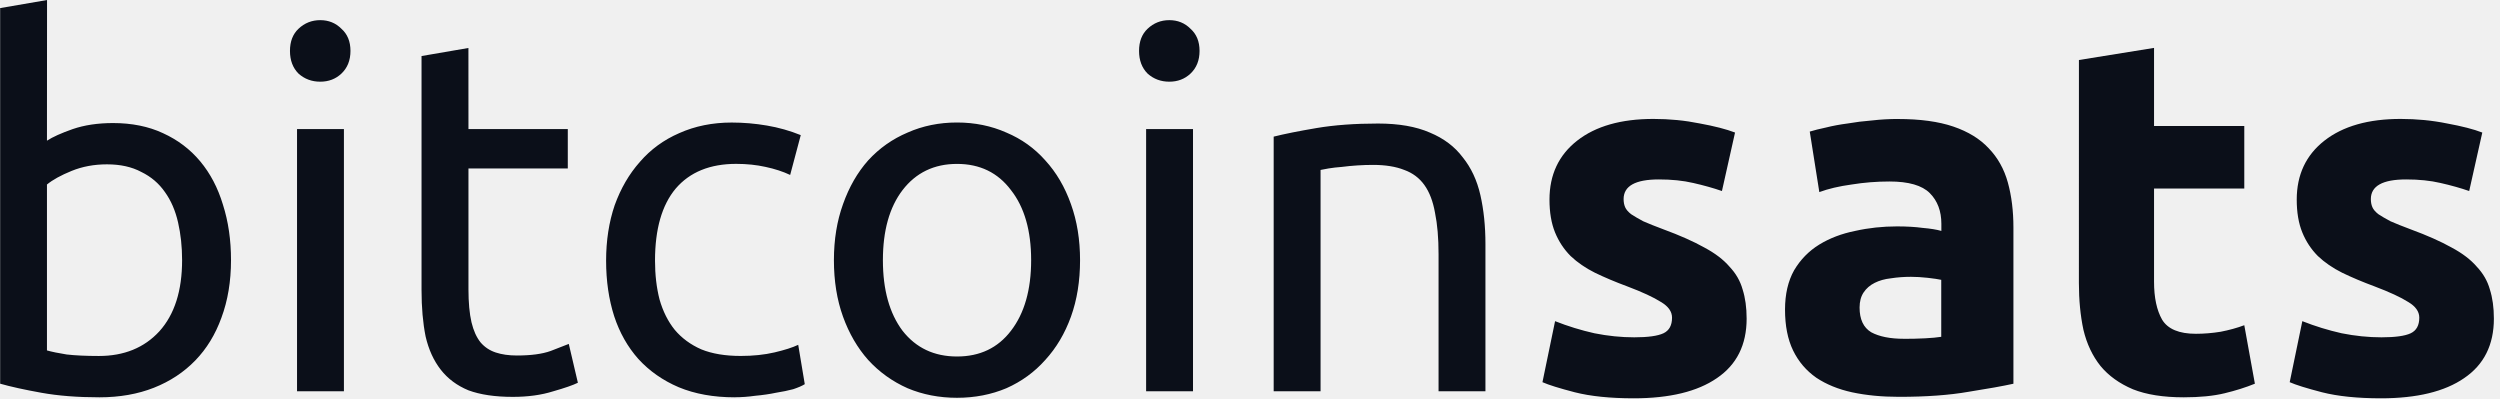
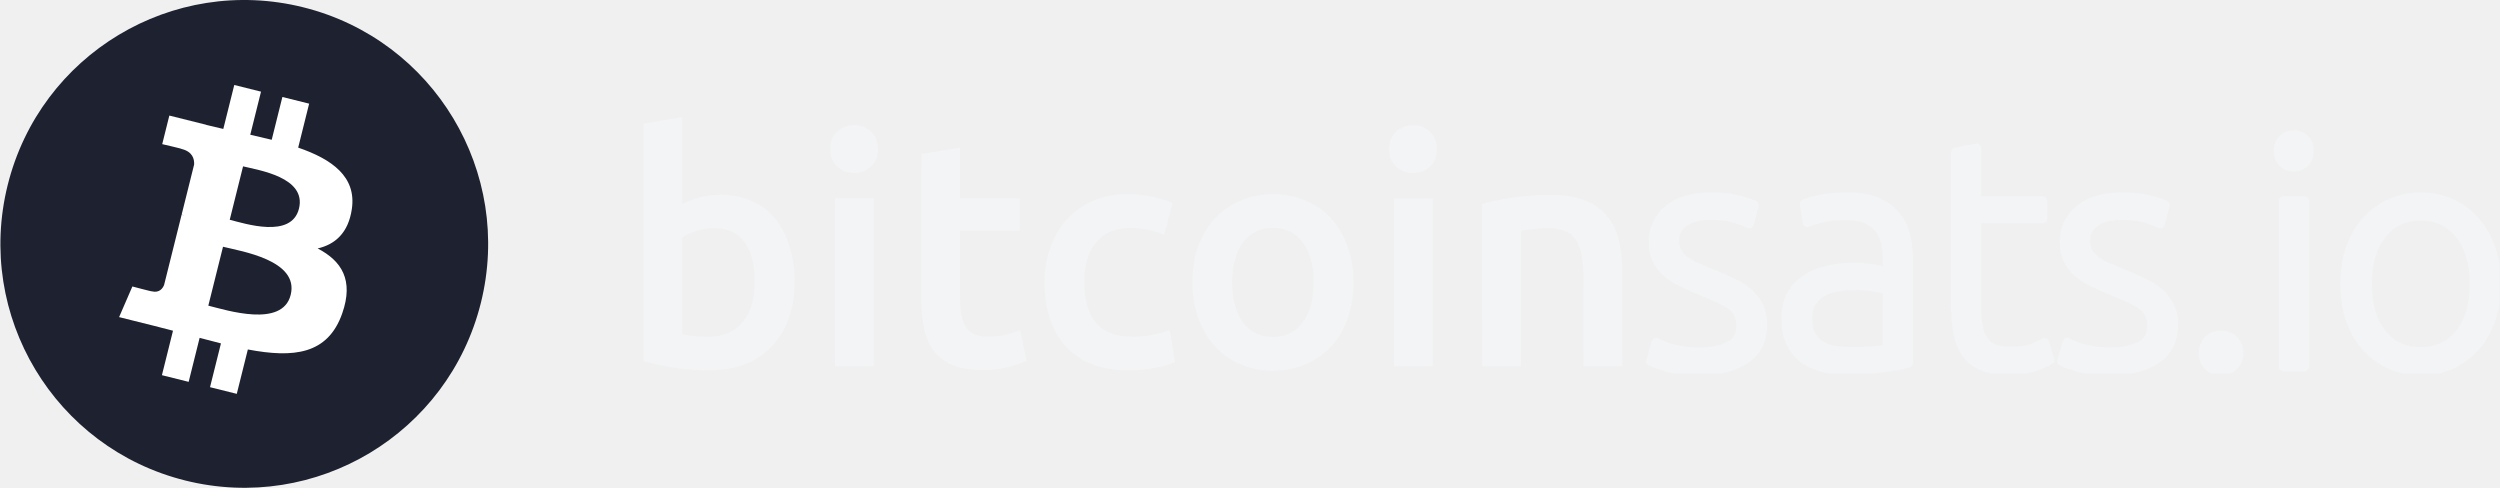
- <svg xmlns="http://www.w3.org/2000/svg" width="238px" height="37.92px" viewBox="0 0 62.967 10.033" role="img" aria-labelledby="logo-title">
-   <g transform="translate(-25.99013,-76.20947)">
-     <g fill="#0b0f19" aria-label="bitcoinsats">
-       <path d="m 27.171,79.753 q 0.216,-0.14 0.648,-0.292 0.445,-0.152 1.016,-0.152 0.711,0 1.257,0.254 0.559,0.254 0.94,0.711 0.381,0.457 0.572,1.092 0.203,0.635 0.203,1.397 0,0.8 -0.241,1.448 -0.229,0.635 -0.66,1.079 -0.432,0.445 -1.041,0.686 -0.61,0.241 -1.372,0.241 -0.826,0 -1.46,-0.114 -0.635,-0.114 -1.041,-0.229 v -9.461 l 1.181,-0.203 z m 0,5.283 q 0.178,0.051 0.495,0.102 0.33,0.038 0.813,0.038 0.953,0 1.524,-0.622 0.572,-0.635 0.572,-1.791 0,-0.508 -0.102,-0.953 -0.102,-0.445 -0.33,-0.762 -0.229,-0.33 -0.597,-0.508 -0.356,-0.191 -0.864,-0.191 -0.483,0 -0.889,0.165 -0.406,0.165 -0.622,0.343 z m 7.48,1.029 h -1.181 v -6.604 h 1.181 z m -0.597,-7.798 q -0.318,0 -0.546,-0.203 -0.216,-0.216 -0.216,-0.572 0,-0.356 0.216,-0.559 0.229,-0.216 0.546,-0.216 0.318,0 0.533,0.216 0.229,0.203 0.229,0.559 0,0.356 -0.229,0.572 -0.216,0.203 -0.533,0.203 z m 3.734,1.194 h 2.502 v 0.991 h -2.502 v 3.048 q 0,0.495 0.076,0.826 0.076,0.318 0.229,0.508 0.152,0.178 0.381,0.254 0.229,0.076 0.533,0.076 0.533,0 0.851,-0.114 0.33,-0.127 0.457,-0.178 l 0.229,0.978 q -0.178,0.089 -0.622,0.216 -0.445,0.14 -1.016,0.14 -0.673,0 -1.118,-0.165 -0.432,-0.178 -0.699,-0.521 -0.267,-0.343 -0.381,-0.838 -0.102,-0.508 -0.102,-1.168 v -5.893 l 1.181,-0.203 z m 6.706,6.756 q -0.8,0 -1.41,-0.254 -0.597,-0.254 -1.016,-0.711 -0.406,-0.457 -0.61,-1.079 -0.203,-0.635 -0.203,-1.397 0,-0.762 0.216,-1.397 0.229,-0.635 0.635,-1.092 0.406,-0.47 0.991,-0.724 0.597,-0.267 1.321,-0.267 0.445,0 0.889,0.076 0.445,0.076 0.851,0.241 l -0.267,1.003 q -0.267,-0.127 -0.622,-0.203 -0.343,-0.076 -0.737,-0.076 -0.991,0 -1.524,0.622 -0.521,0.622 -0.521,1.816 0,0.533 0.114,0.978 0.127,0.445 0.381,0.762 0.267,0.318 0.673,0.495 0.406,0.165 0.991,0.165 0.47,0 0.851,-0.089 0.381,-0.089 0.597,-0.191 l 0.165,0.991 q -0.102,0.064 -0.292,0.127 -0.191,0.051 -0.432,0.089 -0.241,0.051 -0.521,0.076 -0.267,0.038 -0.521,0.038 z m 8.699,-3.454 q 0,0.787 -0.229,1.422 -0.229,0.635 -0.648,1.092 -0.406,0.457 -0.978,0.711 -0.572,0.241 -1.245,0.241 -0.673,0 -1.245,-0.241 -0.572,-0.254 -0.991,-0.711 -0.406,-0.457 -0.635,-1.092 -0.229,-0.635 -0.229,-1.422 0,-0.775 0.229,-1.41 0.229,-0.648 0.635,-1.105 0.419,-0.457 0.991,-0.699 0.572,-0.254 1.245,-0.254 0.673,0 1.245,0.254 0.572,0.241 0.978,0.699 0.419,0.457 0.648,1.105 0.229,0.635 0.229,1.41 z m -1.232,0 q 0,-1.118 -0.508,-1.765 -0.495,-0.66 -1.359,-0.66 -0.864,0 -1.372,0.66 -0.495,0.648 -0.495,1.765 0,1.118 0.495,1.778 0.508,0.648 1.372,0.648 0.864,0 1.359,-0.648 0.508,-0.66 0.508,-1.778 z m 4.077,3.302 h -1.181 v -6.604 h 1.181 z m -0.597,-7.798 q -0.318,0 -0.546,-0.203 -0.216,-0.216 -0.216,-0.572 0,-0.356 0.216,-0.559 0.229,-0.216 0.546,-0.216 0.318,0 0.533,0.216 0.229,0.203 0.229,0.559 0,0.356 -0.229,0.572 -0.216,0.203 -0.533,0.203 z m 2.629,1.384 q 0.406,-0.102 1.079,-0.216 0.673,-0.114 1.549,-0.114 0.787,0 1.308,0.229 0.521,0.216 0.826,0.622 0.318,0.394 0.445,0.953 0.127,0.559 0.127,1.232 v 3.708 h -1.181 v -3.454 q 0,-0.61 -0.089,-1.041 -0.076,-0.432 -0.267,-0.699 -0.191,-0.267 -0.508,-0.381 -0.318,-0.127 -0.787,-0.127 -0.191,0 -0.394,0.013 -0.203,0.013 -0.394,0.038 -0.178,0.013 -0.33,0.038 -0.14,0.025 -0.203,0.038 v 5.575 h -1.181 z" />
-       <path d="m 67.151,84.706 q 0.521,0 0.737,-0.102 0.216,-0.102 0.216,-0.394 0,-0.229 -0.279,-0.394 -0.279,-0.178 -0.851,-0.394 -0.445,-0.165 -0.813,-0.343 -0.356,-0.178 -0.61,-0.419 -0.254,-0.254 -0.394,-0.597 -0.14,-0.343 -0.14,-0.826 0,-0.94 0.699,-1.486 0.699,-0.546 1.918,-0.546 0.61,0 1.168,0.114 0.559,0.102 0.889,0.229 l -0.33,1.473 q -0.33,-0.114 -0.724,-0.203 -0.381,-0.089 -0.864,-0.089 -0.889,0 -0.889,0.495 0,0.114 0.038,0.203 0.038,0.089 0.152,0.178 0.114,0.076 0.305,0.178 0.203,0.089 0.508,0.203 0.622,0.229 1.029,0.457 0.406,0.216 0.635,0.483 0.241,0.254 0.33,0.572 0.102,0.318 0.102,0.737 0,0.991 -0.749,1.499 -0.737,0.508 -2.095,0.508 -0.889,0 -1.486,-0.152 -0.584,-0.152 -0.813,-0.254 l 0.318,-1.537 q 0.483,0.191 0.991,0.305 0.508,0.102 1.003,0.102 z m 6.795,0.038 q 0.279,0 0.533,-0.013 0.254,-0.013 0.406,-0.038 v -1.435 q -0.114,-0.025 -0.343,-0.051 -0.229,-0.025 -0.419,-0.025 -0.267,0 -0.508,0.038 -0.229,0.025 -0.406,0.114 -0.178,0.089 -0.279,0.241 -0.102,0.152 -0.102,0.381 0,0.445 0.292,0.622 0.305,0.165 0.826,0.165 z m -0.152,-5.537 q 0.838,0 1.397,0.191 0.559,0.191 0.889,0.546 0.343,0.356 0.483,0.864 0.14,0.508 0.14,1.13 v 3.937 q -0.406,0.089 -1.13,0.203 -0.724,0.127 -1.753,0.127 -0.648,0 -1.181,-0.114 -0.521,-0.114 -0.902,-0.368 -0.381,-0.267 -0.584,-0.686 -0.203,-0.419 -0.203,-1.029 0,-0.584 0.229,-0.991 0.241,-0.406 0.635,-0.648 0.394,-0.241 0.902,-0.343 0.508,-0.114 1.054,-0.114 0.368,0 0.648,0.038 0.292,0.025 0.47,0.076 v -0.178 q 0,-0.483 -0.292,-0.775 -0.292,-0.292 -1.016,-0.292 -0.483,0 -0.953,0.076 -0.47,0.064 -0.813,0.191 l -0.241,-1.524 q 0.165,-0.051 0.406,-0.102 0.254,-0.064 0.546,-0.102 0.292,-0.051 0.61,-0.076 0.33,-0.038 0.66,-0.038 z m 4.559,-1.486 1.892,-0.305 v 1.968 h 2.273 v 1.575 h -2.273 v 2.349 q 0,0.597 0.203,0.953 0.216,0.356 0.851,0.356 0.305,0 0.622,-0.051 0.33,-0.064 0.597,-0.165 l 0.267,1.473 q -0.343,0.14 -0.762,0.241 -0.419,0.102 -1.029,0.102 -0.775,0 -1.283,-0.203 -0.508,-0.216 -0.813,-0.584 -0.305,-0.381 -0.432,-0.914 -0.114,-0.533 -0.114,-1.181 z m 7.62,6.985 q 0.521,0 0.737,-0.102 0.216,-0.102 0.216,-0.394 0,-0.229 -0.279,-0.394 -0.279,-0.178 -0.851,-0.394 -0.445,-0.165 -0.813,-0.343 -0.356,-0.178 -0.61,-0.419 -0.254,-0.254 -0.394,-0.597 -0.14,-0.343 -0.14,-0.826 0,-0.94 0.699,-1.486 0.699,-0.546 1.918,-0.546 0.61,0 1.168,0.114 0.559,0.102 0.889,0.229 l -0.33,1.473 q -0.33,-0.114 -0.724,-0.203 -0.381,-0.089 -0.864,-0.089 -0.889,0 -0.889,0.495 0,0.114 0.038,0.203 0.038,0.089 0.152,0.178 0.114,0.076 0.305,0.178 0.203,0.089 0.508,0.203 0.622,0.229 1.029,0.457 0.406,0.216 0.635,0.483 0.241,0.254 0.33,0.572 0.102,0.318 0.102,0.737 0,0.991 -0.749,1.499 -0.737,0.508 -2.095,0.508 -0.889,0 -1.486,-0.152 -0.584,-0.152 -0.813,-0.254 l 0.318,-1.537 q 0.483,0.191 0.991,0.305 0.508,0.102 1.003,0.102 z" />
+ <svg xmlns="http://www.w3.org/2000/svg" viewBox="0 0 327.9 64" width="984" height="192" role="img" aria-label="bitcoinsats.io">
+   <g transform="translate(0.00630876,-0.00301984)">
+     <path fill="#1E2230" d="m63.033,39.744c-4.274,17.143-21.637,27.576-38.782,23.301-17.138-4.274-27.571-21.638-23.295-38.78,4.272-17.145,21.635-27.579,38.775-23.305,17.144,4.274,27.576,21.64,23.302,38.784z" />
+     <path fill="#FFF" d="m46.103,27.444c0.637-4.258-2.605-6.547-7.038-8.074l1.438-5.768-3.511-0.875-1.4,5.616c-0.923-0.23-1.871-0.447-2.813-0.662l1.41-5.653-3.509-0.875-1.439,5.766c-0.764-0.174-1.514-0.346-2.242-0.527l0.004-0.018-4.842-1.209-0.934,3.75s2.605,0.597,2.55,0.634c1.422,0.355,1.679,1.296,1.636,2.042l-1.638,6.571c0.098,0.025,0.225,0.061,0.365,0.117-0.117-0.029-0.242-0.061-0.371-0.092l-2.296,9.205c-0.174,0.432-0.615,1.08-1.609,0.834,0.035,0.051-2.552-0.637-2.552-0.637l-1.743,4.019,4.569,1.139c0.85,0.213,1.683,0.436,2.503,0.646l-1.453,5.834,3.507,0.875,1.439-5.772c0.958,0.26,1.888,0.5,2.798,0.726l-1.434,5.745,3.511,0.875,1.453-5.823c5.987,1.133,10.489,0.676,12.384-4.739,1.527-4.36-0.076-6.875-3.226-8.515,2.294-0.529,4.022-2.038,4.483-5.155zm-8.022,11.249c-1.085,4.36-8.426,2.003-10.806,1.412l1.928-7.729c2.38,0.594,10.012,1.77,8.878,6.317zm1.086-11.312c-0.99,3.966-7.1,1.951-9.082,1.457l1.748-7.01c1.982,0.494,8.365,1.416,7.334,5.553z" />
+   </g>
+   <svg x="84" y="15.00" width="243.86" height="34.0" viewBox="-0.10 -0.10 65.397 9.118" color="#F3F4F6">
+     <g transform="translate(-39.67519,-80.76244)">
+       <path d="m 43.592,86.554 q 0,-0.869 -0.35,-1.377 -0.339,-0.508 -1.084,-0.508 -0.339,0 -0.643,0.102 -0.294,0.102 -0.474,0.226 v 3.398 q 0.147,0.034 0.373,0.068 0.237,0.023 0.564,0.023 0.756,0 1.185,-0.508 0.429,-0.519 0.429,-1.422 z m 1.4,0.023 q 0,0.711 -0.214,1.287 -0.203,0.564 -0.598,0.971 -0.384,0.406 -0.937,0.621 -0.553,0.214 -1.253,0.214 -0.677,0 -1.298,-0.102 -0.61,-0.102 -1.016,-0.226 v -8.354 l 1.366,-0.226 v 3.059 q 0.237,-0.124 0.576,-0.226 0.35,-0.102 0.768,-0.102 0.621,0 1.106,0.226 0.497,0.214 0.824,0.621 0.327,0.406 0.497,0.982 0.181,0.564 0.181,1.253 z m 2.788,2.946 h -1.366 v -5.904 h 1.366 z m 0.147,-7.631 q 0,0.384 -0.248,0.61 -0.248,0.226 -0.587,0.226 -0.35,0 -0.598,-0.226 -0.248,-0.226 -0.248,-0.61 0,-0.395 0.248,-0.621 0.248,-0.226 0.598,-0.226 0.339,0 0.587,0.226 0.248,0.226 0.248,0.621 z m 1.524,0.169 1.366,-0.226 v 1.784 h 2.1 v 1.14 h -2.1 v 2.405 q 0,0.711 0.226,1.016 0.226,0.305 0.768,0.305 0.373,0 0.655,-0.079 0.294,-0.079 0.463,-0.147 l 0.226,1.084 q -0.237,0.102 -0.621,0.203 -0.384,0.113 -0.903,0.113 -0.632,0 -1.061,-0.169 -0.418,-0.169 -0.666,-0.485 -0.248,-0.327 -0.35,-0.779 -0.102,-0.463 -0.102,-1.05 z m 4.335,4.516 q 0,-0.655 0.203,-1.219 0.203,-0.576 0.576,-0.993 0.384,-0.418 0.926,-0.655 0.542,-0.237 1.219,-0.237 0.835,0 1.58,0.305 l -0.294,1.118 q -0.237,-0.102 -0.542,-0.169 -0.294,-0.068 -0.632,-0.068 -0.802,0 -1.219,0.508 -0.418,0.497 -0.418,1.411 0,0.881 0.395,1.4 0.395,0.508 1.332,0.508 0.35,0 0.689,-0.068 0.339,-0.068 0.587,-0.169 l 0.192,1.129 q -0.226,0.113 -0.689,0.203 -0.452,0.09 -0.937,0.09 -0.756,0 -1.321,-0.226 -0.553,-0.237 -0.926,-0.643 -0.361,-0.418 -0.542,-0.982 -0.181,-0.576 -0.181,-1.242 z m 10.871,-0.011 q 0,0.7 -0.203,1.276 -0.203,0.576 -0.576,0.982 -0.373,0.406 -0.903,0.632 -0.519,0.226 -1.151,0.226 -0.632,0 -1.151,-0.226 -0.519,-0.226 -0.892,-0.632 -0.373,-0.406 -0.587,-0.982 -0.203,-0.576 -0.203,-1.276 0,-0.7 0.203,-1.264 0.214,-0.576 0.587,-0.982 0.384,-0.406 0.903,-0.621 0.519,-0.226 1.14,-0.226 0.621,0 1.14,0.226 0.531,0.214 0.903,0.621 0.373,0.406 0.576,0.982 0.214,0.564 0.214,1.264 z m -1.4,0 q 0,-0.881 -0.384,-1.389 -0.373,-0.519 -1.05,-0.519 -0.677,0 -1.061,0.519 -0.373,0.508 -0.373,1.389 0,0.892 0.373,1.411 0.384,0.519 1.061,0.519 0.677,0 1.05,-0.519 0.384,-0.519 0.384,-1.411 z m 4.188,2.958 h -1.366 v -5.904 h 1.366 z m 0.147,-7.631 q 0,0.384 -0.248,0.61 -0.248,0.226 -0.587,0.226 -0.35,0 -0.598,-0.226 -0.248,-0.226 -0.248,-0.61 0,-0.395 0.248,-0.621 0.248,-0.226 0.598,-0.226 0.339,0 0.587,0.226 0.248,0.226 0.248,0.621 z m 1.592,1.919 q 0.395,-0.113 1.027,-0.214 0.632,-0.102 1.4,-0.102 0.722,0 1.208,0.203 0.485,0.192 0.768,0.553 0.294,0.35 0.406,0.858 0.124,0.497 0.124,1.095 v 3.319 h -1.366 v -3.104 q 0,-0.474 -0.068,-0.802 -0.056,-0.339 -0.203,-0.542 -0.135,-0.214 -0.384,-0.305 -0.237,-0.102 -0.587,-0.102 -0.26,0 -0.542,0.034 -0.282,0.034 -0.418,0.056 v 4.764 h -1.366 z" fill="currentColor" />
+       <path transform="translate(30.0163,80.8267) scale(0.00217094)" fill="currentColor" stroke="currentColor" stroke-width="150" stroke-linejoin="round" d="m 21565.4,3776.8 q 291.2,0 478.4,-93.6 192.4,-98.8 192.4,-327.6 0,-109.2 -36.4,-187.2 -31.2,-78 -109.2,-140.4 -78,-62.4 -208,-119.6 -124.8,-57.2 -312,-135.2 -150.8,-62.4 -286,-124.8 -135.2,-67.6 -239.2,-150.8 -104,-88.4 -166.4,-208 -62.4,-119.6 -62.4,-291.2 0,-327.6 244.4,-530.4 249.6,-202.8 681.2,-202.8 275.6,0 452.4,46.8 182,46.8 254.8,83.2 l -78,301.6 q -62.4,-31.2 -213.2,-83.2 -145.6,-52 -431.6,-52 -114.4,0 -218.4,26 -98.8,20.8 -176.8,72.8 -78,46.8 -124.8,124.8 -46.8,72.8 -46.8,182 0,109.2 41.6,187.2 41.6,78 119.6,140.4 83.2,57.2 197.6,109.2 119.6,52 270.4,114.4 156,62.4 296.4,130 145.6,62.4 254.8,156 109.2,88.4 176.8,218.4 67.6,124.8 67.6,317.2 0,364 -275.6,551.2 -270.4,187.2 -743.6,187.2 -353.6,0 -540.8,-62.4 -187.2,-57.2 -249.6,-88.4 l 88.4,-306.8 q 15.6,10.4 67.6,36.4 52,20.8 140.4,52 88.4,26 208,46.8 124.8,20.8 286,20.8 z m 2447.265,-5.2 q 197.6,0 343.2,-10.4 150.8,-15.6 254.8,-36.4 v -946.4 q -57.2,-26 -182,-52 -124.8,-31.2 -343.2,-31.2 -124.8,0 -260,20.8 -135.2,15.6 -249.6,78 -114.4,57.2 -187.2,161.2 -72.8,104 -72.8,275.6 0,150.8 46.8,254.8 52,104 140.4,166.4 93.6,62.4 218.4,93.6 130,26 291.2,26 z m -31.2,-2506.4 q 265.2,0 447.2,78 187.2,72.8 301.6,208 114.4,130 166.4,312 52,182 52,395.2 v 1695.2 q -52,15.6 -150.8,36.4 -98.8,15.6 -228.8,36.4 -130,20.8 -291.2,31.2 -156,15.6 -322.4,15.6 -213.2,0 -395.2,-46.8 -176.8,-46.8 -312,-145.6 -130,-104 -208,-260 -72.8,-161.2 -72.8,-390 0,-218.4 83.2,-374.4 83.2,-156 234,-254.8 150.8,-104 358.8,-150.8 208,-46.8 452.4,-46.8 72.8,0 150.8,10.4 83.2,5.2 156,20.8 78,10.4 130,26 57.2,10.4 78,20.8 v -166.4 q 0,-140.4 -20.8,-270.4 -20.8,-135.2 -93.6,-239.2 -67.6,-109.2 -197.6,-171.6 -124.8,-67.6 -332.8,-67.6 -296.4,0 -442,41.6 -145.6,41.6 -213.2,67.6 l -46.8,-296.4 q 88.4,-41.6 270.4,-78 187.2,-36.4 447.2,-36.4 z m 2072.871,62.4 h 1071.2 v 286 h -1071.2 v 1430 q 0,228.8 36.4,374.4 41.6,140.4 114.4,218.4 72.8,78 176.8,104 104,26 228.8,26 213.2,0 343.2,-46.8 130,-52 202.8,-93.6 l 83.2,280.8 q -72.8,46.8 -254.8,109.2 -182,57.2 -395.2,57.2 -249.6,0 -421.2,-62.4 -166.4,-67.6 -270.4,-197.6 -98.8,-135.2 -140.4,-332.8 -41.6,-197.6 -41.6,-468 V 537.2 l 338,-62.4 z m 2171.662,2449.2 q 291.2,0 478.4,-93.6 192.4,-98.8 192.4,-327.6 0,-109.2 -36.4,-187.2 -31.2,-78 -109.2,-140.4 -78,-62.4 -208,-119.6 -124.8,-57.2 -312,-135.2 -150.8,-62.4 -286,-124.8 -135.2,-67.6 -239.2,-150.8 -104,-88.4 -166.4,-208 -62.4,-119.6 -62.4,-291.2 0,-327.6 244.4,-530.4 249.6,-202.8 681.2,-202.8 275.6,0 452.4,46.8 182,46.8 254.8,83.2 l -78,301.6 q -62.4,-31.2 -213.2,-83.2 -145.6,-52 -431.6,-52 -114.4,0 -218.4,26 -98.8,20.8 -176.8,72.8 -78,46.8 -124.8,124.8 -46.8,72.8 -46.8,182 0,109.2 41.6,187.2 41.6,78 119.6,140.4 83.2,57.2 197.6,109.2 119.6,52 270.4,114.4 156,62.4 296.4,130 145.6,62.4 254.8,156 109.2,88.4 176.8,218.4 67.6,124.8 67.6,317.2 0,364 -275.6,551.2 -270.4,187.2 -743.6,187.2 -353.6,0 -540.8,-62.4 -187.2,-57.2 -249.6,-88.4 l 88.4,-306.8 q 15.6,10.4 67.6,36.4 52,20.8 140.4,52 88.4,26 208,46.8 124.8,20.8 286,20.8 z m 2078.065,15.6 q 0,119.6 -78,202.8 -72.8,83.2 -208,83.2 -135.2,0 -213.2,-83.2 -72.8,-83.2 -72.8,-202.8 0,-119.6 72.8,-202.8 78,-83.2 213.2,-83.2 135.2,0 208,83.2 78,83.2 78,202.8 z m 1064.069,223.6 h -338 V 1327.6 h 338 z m 78,-3499.6 q 0,119.6 -72.8,192.4 -72.8,67.6 -176.8,67.6 -104,0 -176.8,-67.6 -72.8,-72.8 -72.8,-192.4 0,-119.6 72.8,-187.2 72.8,-72.8 176.8,-72.8 104,0 176.8,72.8 72.8,67.6 72.8,187.2 z m 3034.864,2158 q 0,317.2 -93.6,577.2 -88.4,260 -254.8,442 -161.2,182 -384.8,286 -223.6,98.8 -494,98.8 -270.4,0 -494,-98.8 -223.6,-104 -390,-286 -161.2,-182 -254.8,-442 -88.4,-260 -88.4,-577.2 0,-317.2 88.4,-577.2 93.6,-260 254.8,-442 166.4,-187.2 390,-286 223.6,-104 494,-104 270.4,0 494,104 223.6,98.8 384.8,286 166.4,182 254.8,442 93.6,260 93.6,577.2 z m -358.8,0 q 0,-504.4 -234,-800.8 -234,-301.6 -634.4,-301.6 -400.4,0 -634.4,301.6 -234,296.4 -234,800.8 0,504.4 234,800.8 234,296.4 634.4,296.4 400.4,0 634.4,-296.4 234,-296.4 234,-800.8 z" />
    </g>
-   </g>
+   </svg>
</svg>
